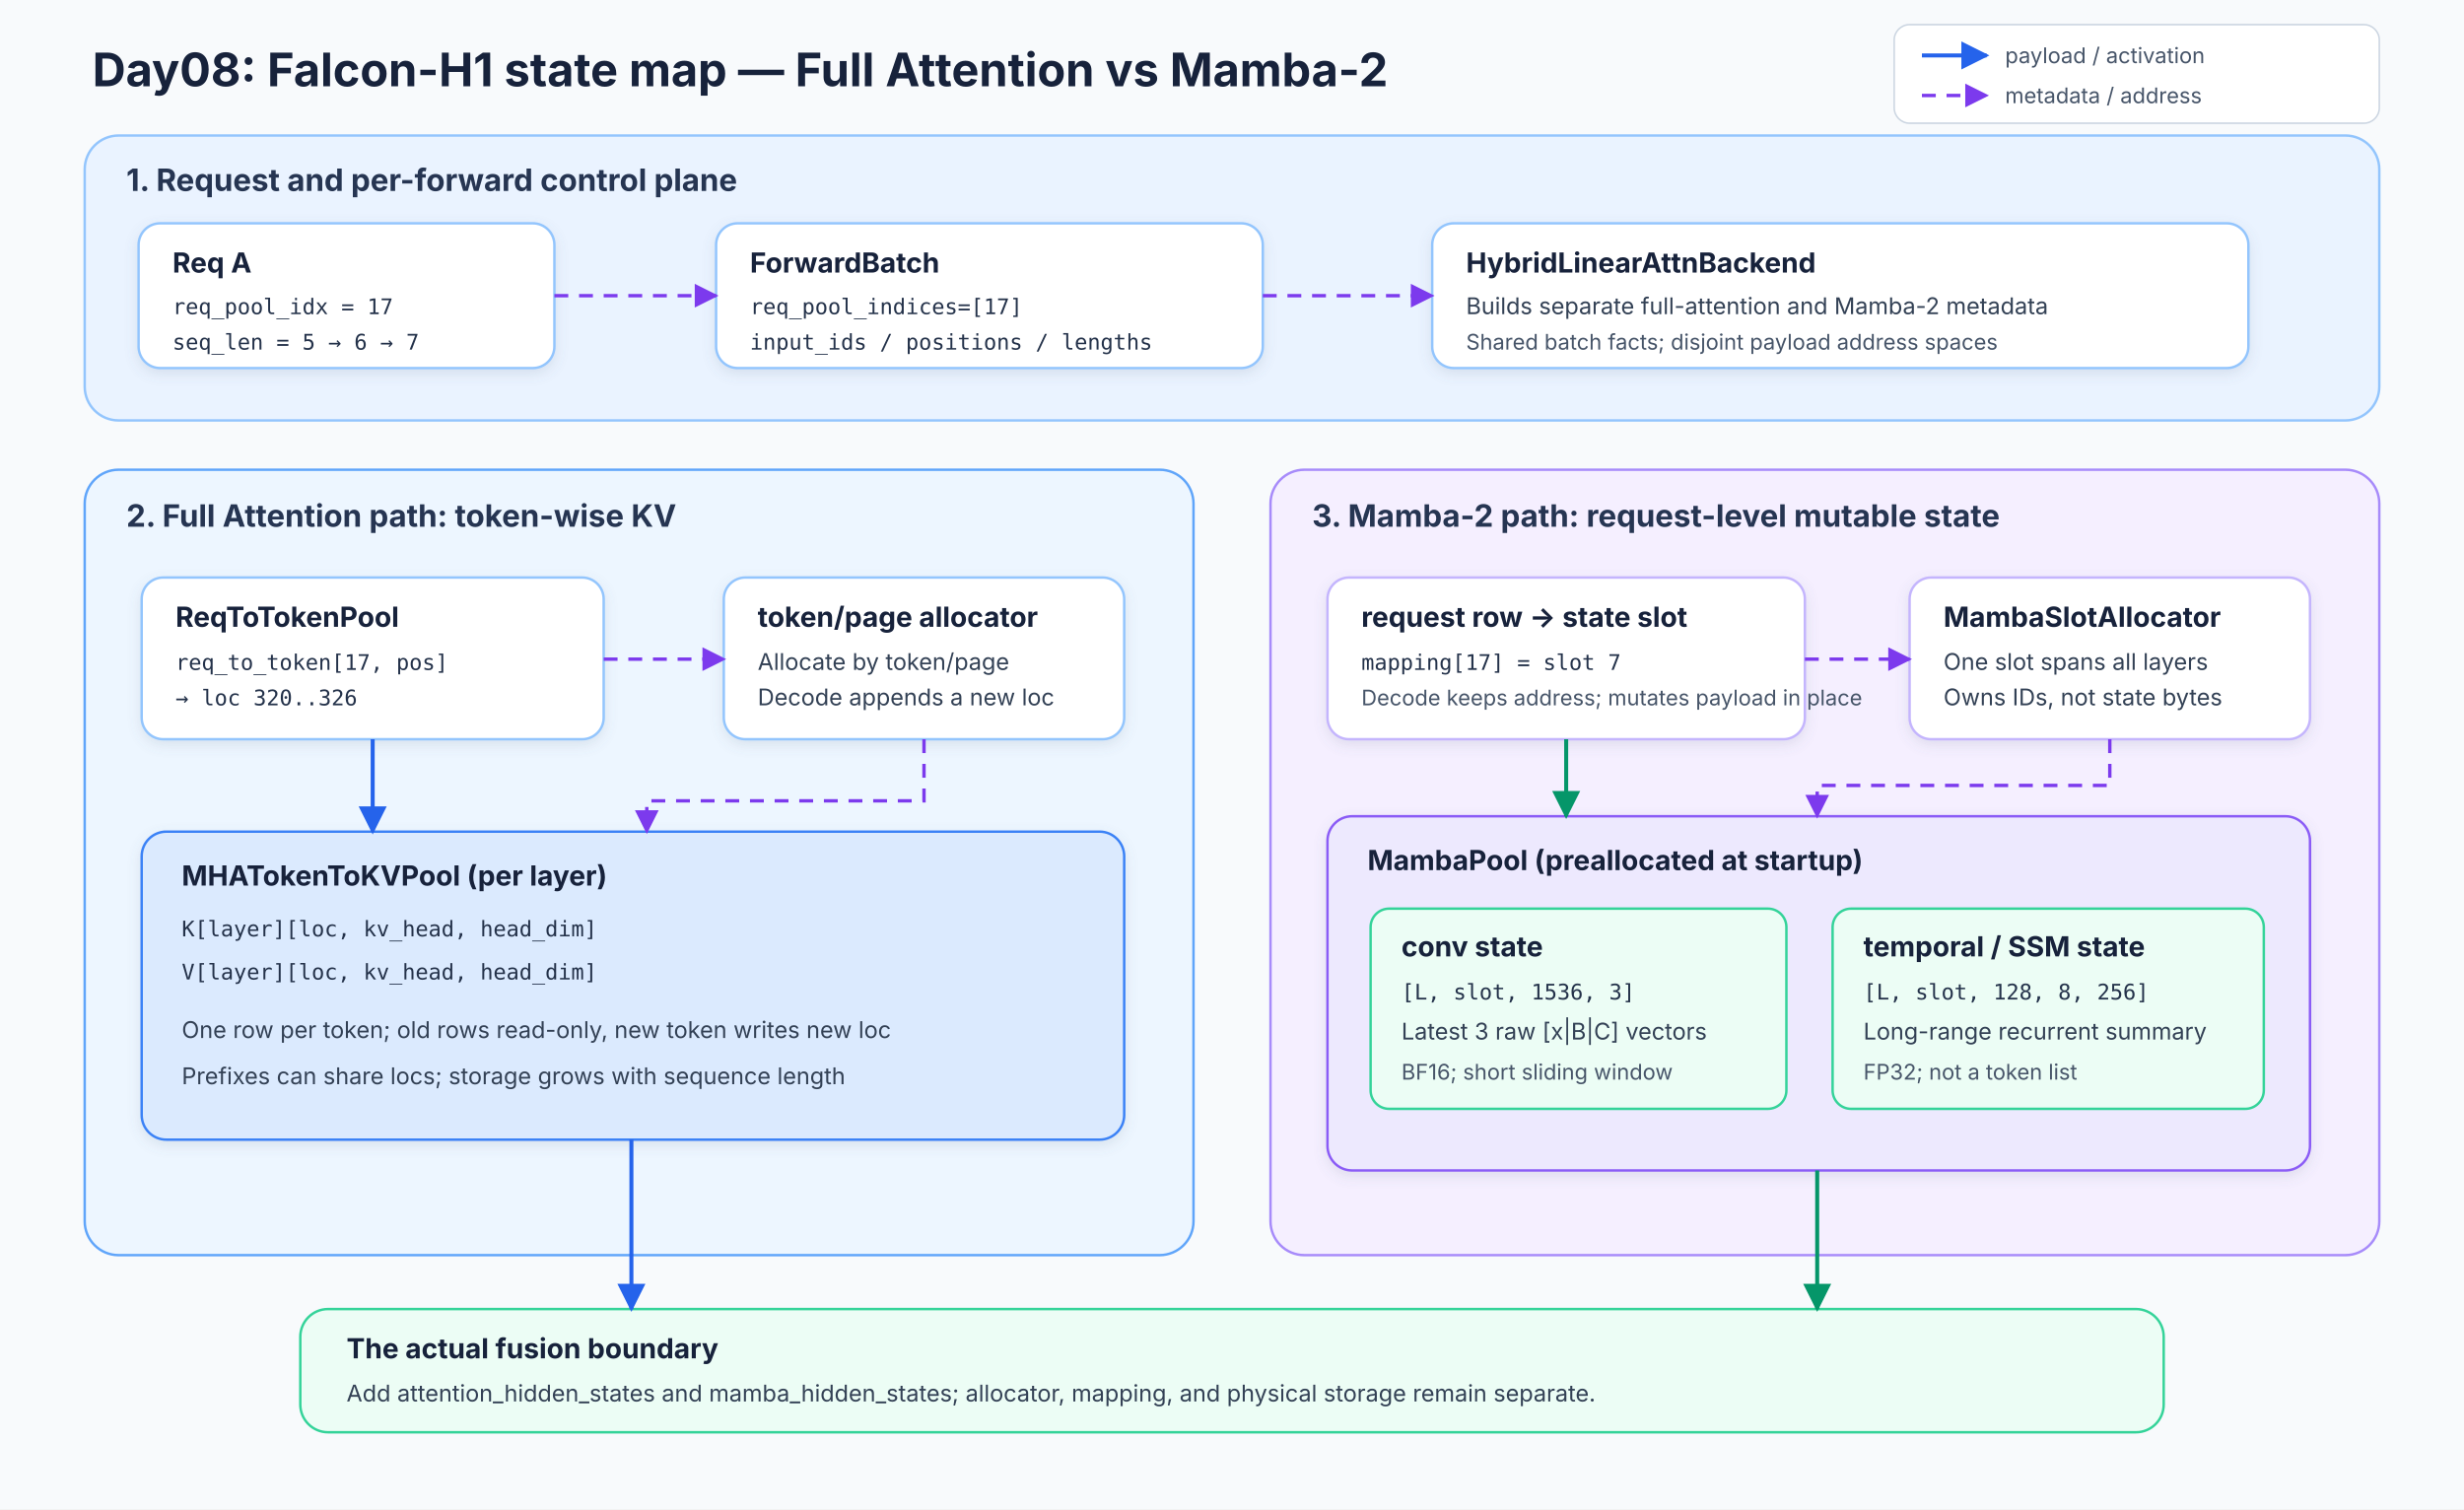
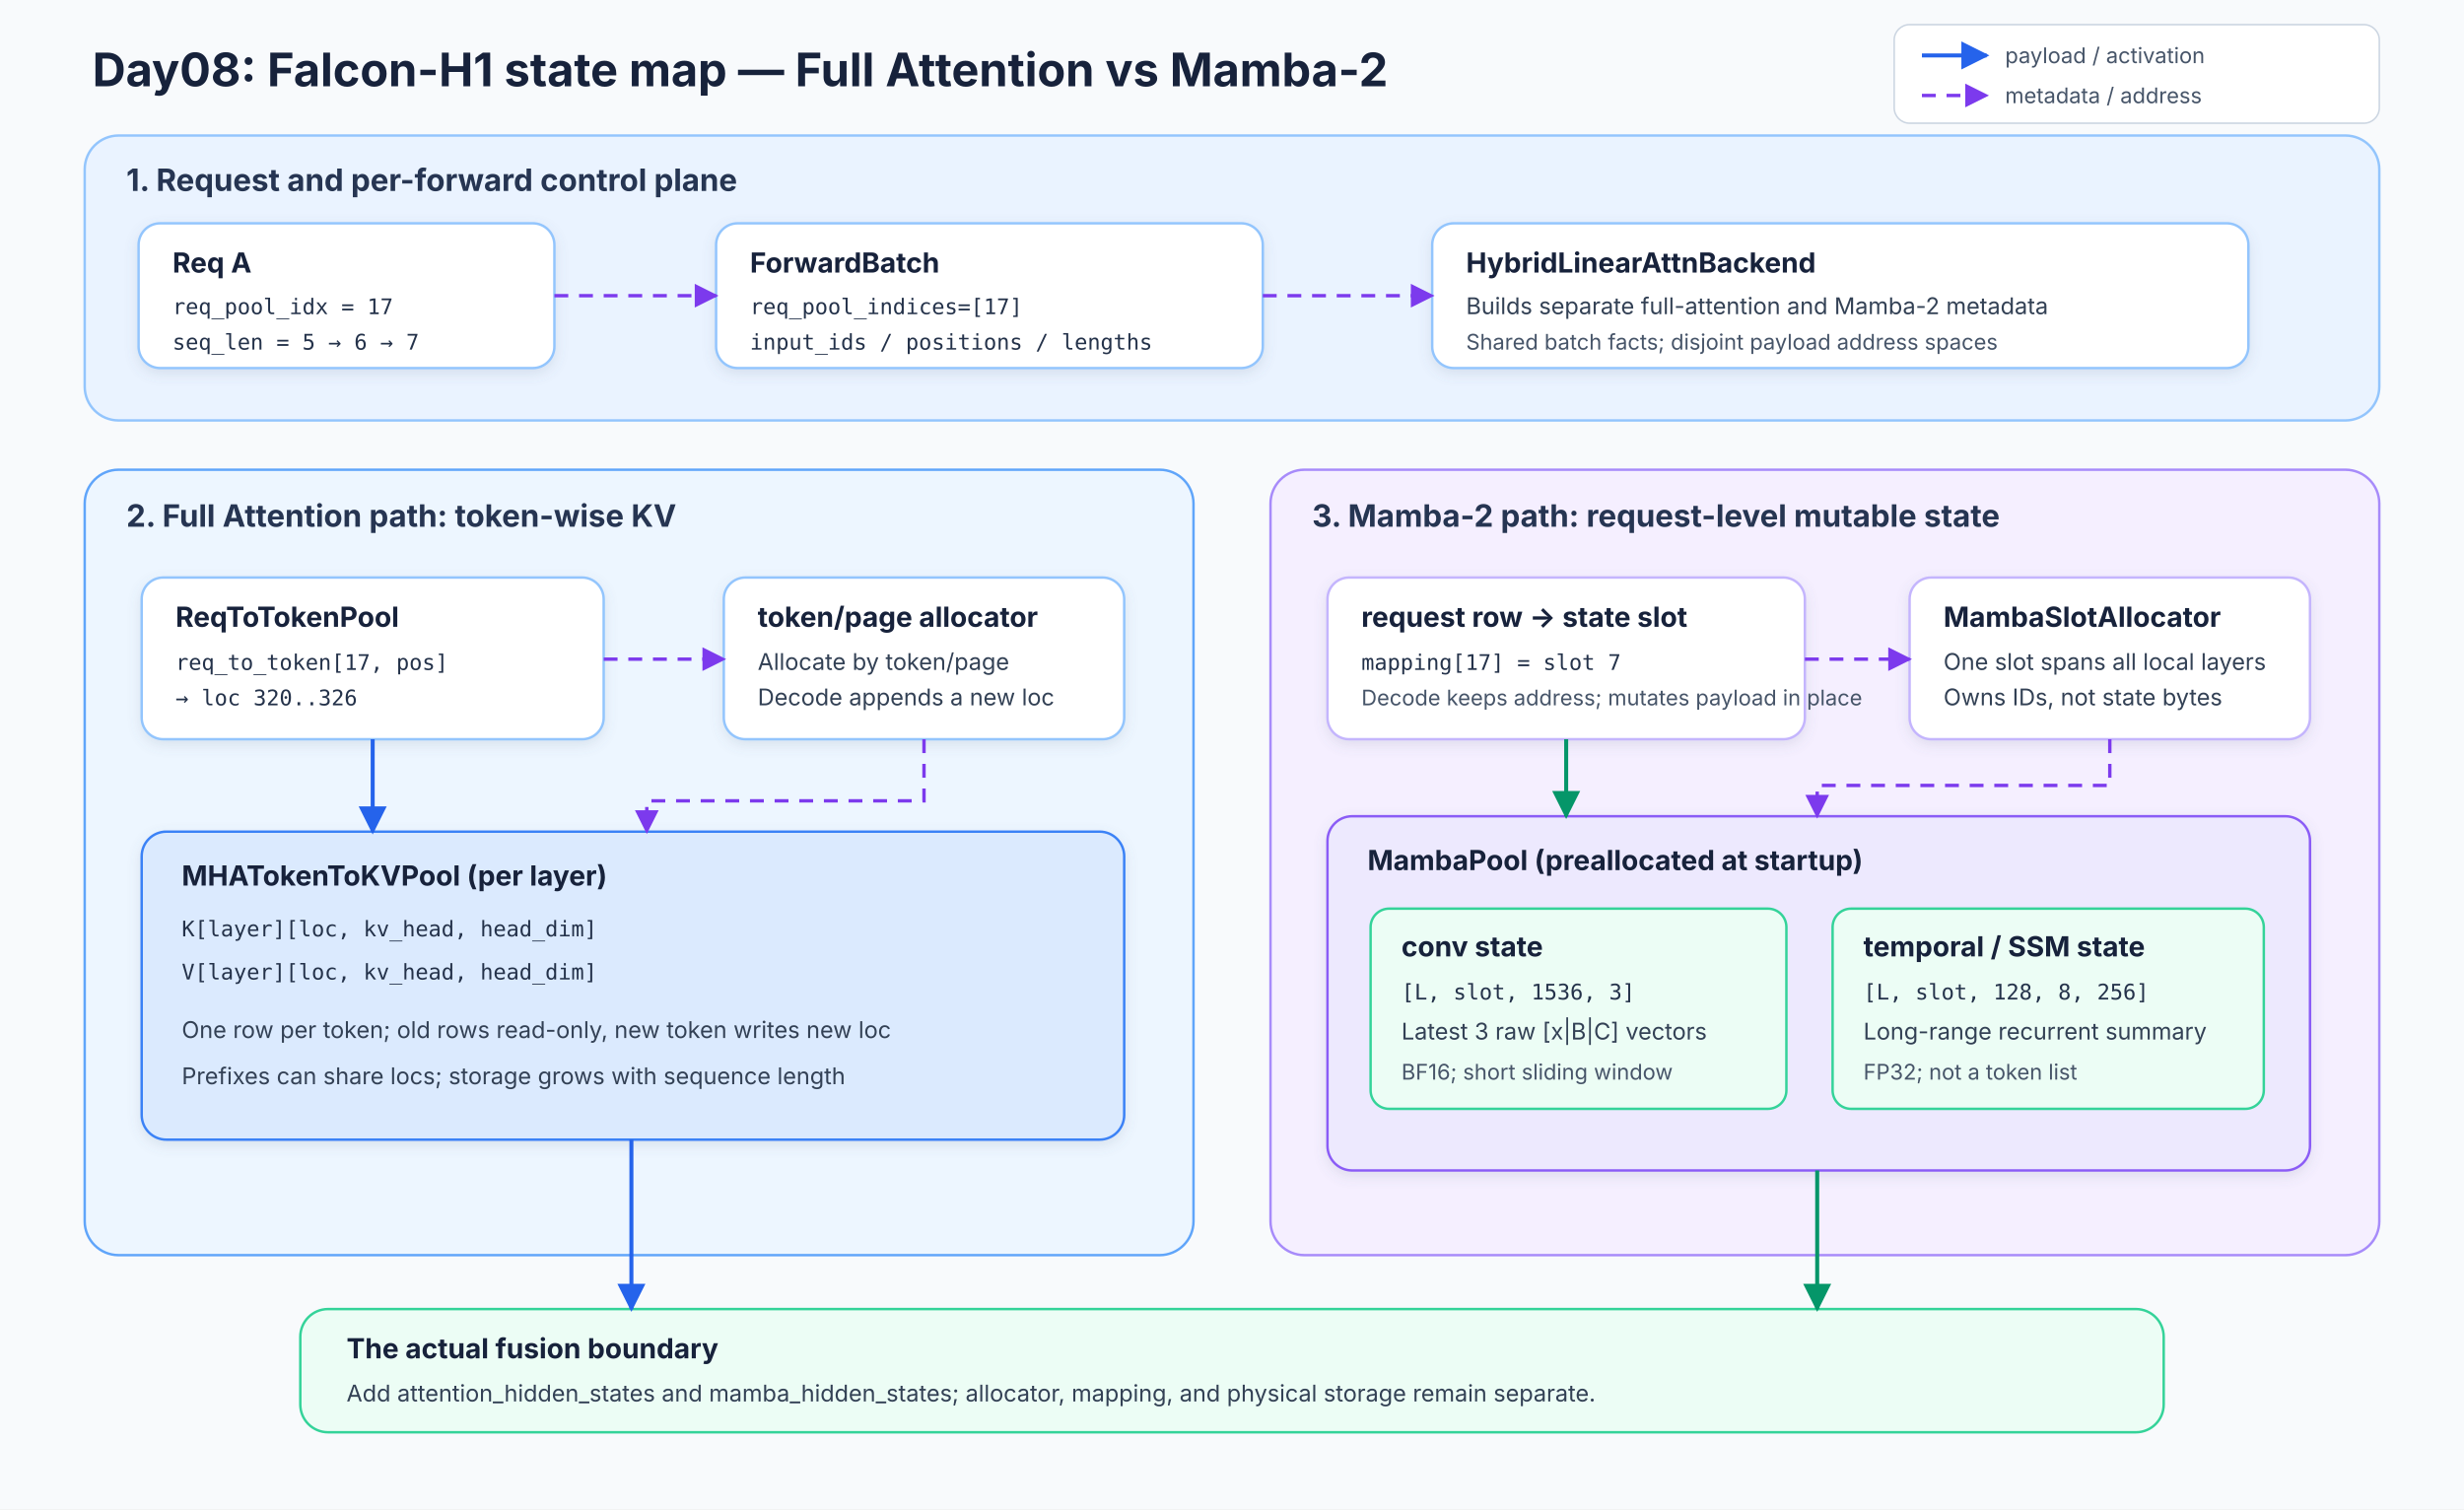
<svg xmlns="http://www.w3.org/2000/svg" width="1600" height="980" viewBox="0 0 1600 980">
  <defs>
    <style>
      .title{font:700 30px Inter,"Noto Sans CJK SC","Microsoft YaHei",sans-serif;fill:#17223b}
      .section{font:700 20px Inter,"Noto Sans CJK SC","Microsoft YaHei",sans-serif;fill:#263552}
      .boxTitle{font:700 18px Inter,"Noto Sans CJK SC","Microsoft YaHei",sans-serif;fill:#17223b}
      .body{font:15px Inter,"Noto Sans CJK SC","Microsoft YaHei",sans-serif;fill:#334155}
      .small{font:14px Inter,"Noto Sans CJK SC","Microsoft YaHei",sans-serif;fill:#475569}
      .mono{font:14px "JetBrains Mono",Consolas,monospace;fill:#24324a}
      .card{stroke-width:1.6}
      .meta{fill:none;stroke:#7c3aed;stroke-width:2.2;stroke-dasharray:9 7;marker-end:url(#arrowMeta)}
      .data{fill:none;stroke:#2563eb;stroke-width:2.6;marker-end:url(#arrowData)}
      .state{fill:none;stroke:#059669;stroke-width:2.6;marker-end:url(#arrowState)}
    </style>
    <marker id="arrowData" viewBox="0 0 10 10" refX="9" refY="5" markerWidth="7" markerHeight="7" orient="auto-start-reverse">
      <path d="M0 0L10 5L0 10Z" fill="#2563eb" />
    </marker>
    <marker id="arrowMeta" viewBox="0 0 10 10" refX="9" refY="5" markerWidth="7" markerHeight="7" orient="auto-start-reverse">
      <path d="M0 0L10 5L0 10Z" fill="#7c3aed" />
    </marker>
    <marker id="arrowState" viewBox="0 0 10 10" refX="9" refY="5" markerWidth="7" markerHeight="7" orient="auto-start-reverse">
      <path d="M0 0L10 5L0 10Z" fill="#059669" />
    </marker>
    <filter id="shadow" x="-10%" y="-10%" width="120%" height="130%">
      <feDropShadow dx="0" dy="3" stdDeviation="4" flood-color="#64748b" flood-opacity="0.16" />
    </filter>
  </defs>
  <rect width="1600" height="980" fill="#f8fafc" />
  <text x="60" y="56" class="title">Day08: Falcon-H1 state map — Full Attention vs Mamba-2</text>
  <rect x="55" y="88" rx="22" width="1490" height="185" fill="#eaf3ff" stroke="#93c5fd" class="card" />
  <text x="82" y="124" class="section">1. Request and per-forward control plane</text>
  <rect x="90" y="145" rx="14" width="270" height="94" fill="#fff" stroke="#93c5fd" class="card" filter="url(#shadow)" />
  <text x="112" y="177" class="boxTitle">Req A</text>
  <text x="112" y="204" class="mono">req_pool_idx = 17</text>
  <text x="112" y="227" class="mono">seq_len = 5 → 6 → 7</text>
  <rect x="465" y="145" rx="14" width="355" height="94" fill="#fff" stroke="#93c5fd" class="card" filter="url(#shadow)" />
  <text x="487" y="177" class="boxTitle">ForwardBatch</text>
  <text x="487" y="204" class="mono">req_pool_indices=[17]</text>
  <text x="487" y="227" class="mono">input_ids / positions / lengths</text>
  <rect x="930" y="145" rx="14" width="530" height="94" fill="#fff" stroke="#93c5fd" class="card" filter="url(#shadow)" />
  <text x="952" y="177" class="boxTitle">HybridLinearAttnBackend</text>
  <text x="952" y="204" class="body">Builds separate full-attention and Mamba-2 metadata</text>
  <text x="952" y="227" class="small">Shared batch facts; disjoint payload address spaces</text>
  <path d="M360 192H465" class="meta" />
  <path d="M820 192H930" class="meta" />
  <rect x="55" y="305" rx="22" width="720" height="510" fill="#edf6ff" stroke="#60a5fa" class="card" />
  <text x="82" y="342" class="section">2. Full Attention path: token-wise KV</text>
  <rect x="92" y="375" rx="14" width="300" height="105" fill="#fff" stroke="#93c5fd" class="card" filter="url(#shadow)" />
  <text x="114" y="407" class="boxTitle">ReqToTokenPool</text>
  <text x="114" y="435" class="mono">req_to_token[17, pos]</text>
  <text x="114" y="458" class="mono">→ loc 320..326</text>
  <rect x="470" y="375" rx="14" width="260" height="105" fill="#fff" stroke="#93c5fd" class="card" filter="url(#shadow)" />
  <text x="492" y="407" class="boxTitle">token/page allocator</text>
  <text x="492" y="435" class="body">Allocate by token/page</text>
  <text x="492" y="458" class="body">Decode appends a new loc</text>
  <path d="M392 428H470" class="meta" />
  <rect x="92" y="540" rx="16" width="638" height="200" fill="#dbeafe" stroke="#3b82f6" class="card" filter="url(#shadow)" />
  <text x="118" y="575" class="boxTitle">MHATokenToKVPool (per layer)</text>
  <text x="118" y="608" class="mono">K[layer][loc, kv_head, head_dim]</text>
  <text x="118" y="636" class="mono">V[layer][loc, kv_head, head_dim]</text>
  <text x="118" y="674" class="body">One row per token; old rows read-only, new token writes new loc</text>
  <text x="118" y="704" class="body">Prefixes can share locs; storage grows with sequence length</text>
  <path d="M242 480V540" class="data" />
  <path d="M600 480V520H420V540" class="meta" />
  <rect x="825" y="305" rx="22" width="720" height="510" fill="#f5efff" stroke="#a78bfa" class="card" />
  <text x="852" y="342" class="section">3. Mamba-2 path: request-level mutable state</text>
  <rect x="862" y="375" rx="14" width="310" height="105" fill="#fff" stroke="#c4b5fd" class="card" filter="url(#shadow)" />
  <text x="884" y="407" class="boxTitle">request row → state slot</text>
  <text x="884" y="435" class="mono">mapping[17] = slot 7</text>
  <text x="884" y="458" class="small">Decode keeps address; mutates payload in place</text>
  <rect x="1240" y="375" rx="14" width="260" height="105" fill="#fff" stroke="#c4b5fd" class="card" filter="url(#shadow)" />
  <text x="1262" y="407" class="boxTitle">MambaSlotAllocator</text>
-   <text x="1262" y="435" class="body">One slot spans all layers</text>
+   <text x="1262" y="435" class="body">One slot spans all local layers</text>
  <text x="1262" y="458" class="body">Owns IDs, not state bytes</text>
  <path d="M1172 428H1240" class="meta" />
  <rect x="862" y="530" rx="16" width="638" height="230" fill="#ede9fe" stroke="#8b5cf6" class="card" filter="url(#shadow)" />
  <text x="888" y="565" class="boxTitle">MambaPool (preallocated at startup)</text>
  <rect x="890" y="590" rx="12" width="270" height="130" fill="#ecfdf5" stroke="#34d399" class="card" />
  <text x="910" y="621" class="boxTitle">conv state</text>
  <text x="910" y="649" class="mono">[L, slot, 1536, 3]</text>
  <text x="910" y="675" class="body">Latest 3 raw [x|B|C] vectors</text>
  <text x="910" y="701" class="small">BF16; short sliding window</text>
  <rect x="1190" y="590" rx="12" width="280" height="130" fill="#ecfdf5" stroke="#34d399" class="card" />
  <text x="1210" y="621" class="boxTitle">temporal / SSM state</text>
  <text x="1210" y="649" class="mono">[L, slot, 128, 8, 256]</text>
  <text x="1210" y="675" class="body">Long-range recurrent summary</text>
  <text x="1210" y="701" class="small">FP32; not a token list</text>
  <path d="M1017 480V530" class="state" />
  <path d="M1370 480V510H1180V530" class="meta" />
  <rect x="195" y="850" rx="18" width="1210" height="80" fill="#ecfdf5" stroke="#34d399" class="card" />
  <text x="225" y="882" class="boxTitle">The actual fusion boundary</text>
  <text x="225" y="910" class="body">Add attention_hidden_states and mamba_hidden_states; allocator, mapping, and physical storage remain separate.</text>
  <path d="M410 740V850" class="data" />
  <path d="M1180 760V850" class="state" />
  <rect x="1230" y="16" rx="10" width="315" height="64" fill="#ffffff" stroke="#cbd5e1" />
  <line x1="1248" y1="36" x2="1290" y2="36" class="data" />
  <text x="1302" y="41" class="small">payload / activation</text>
  <line x1="1248" y1="62" x2="1290" y2="62" class="meta" />
  <text x="1302" y="67" class="small">metadata / address</text>
</svg>
